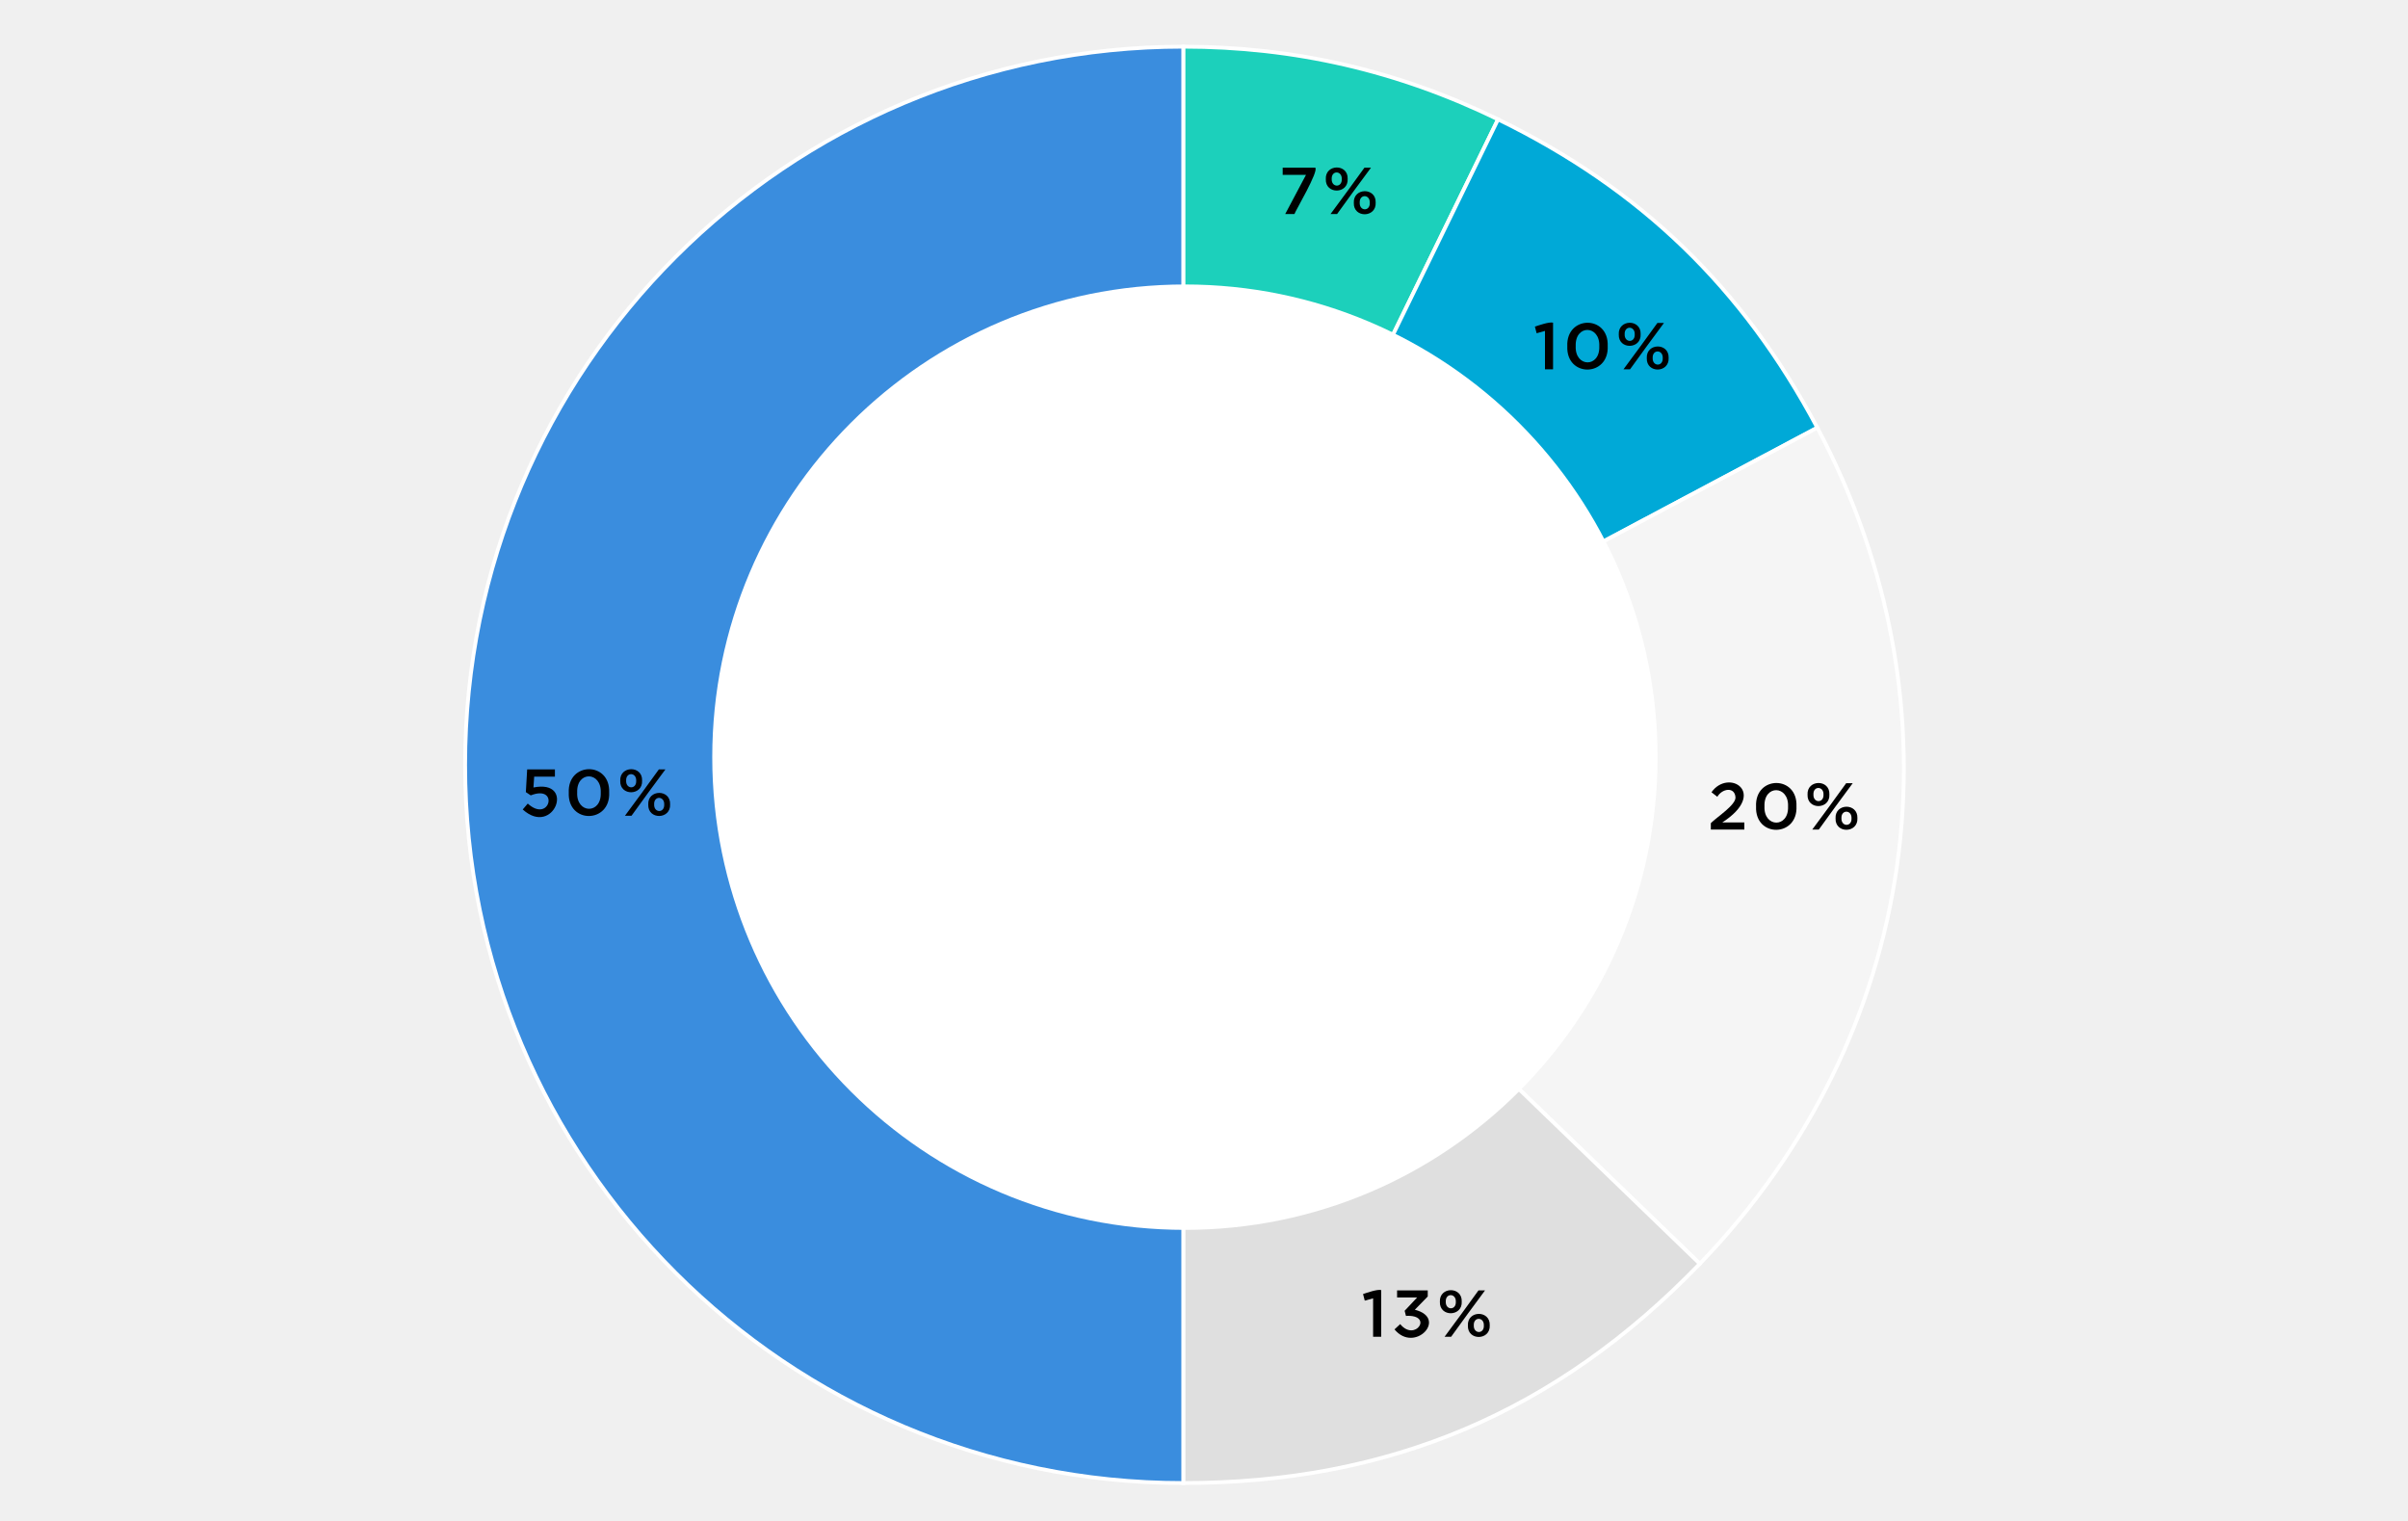
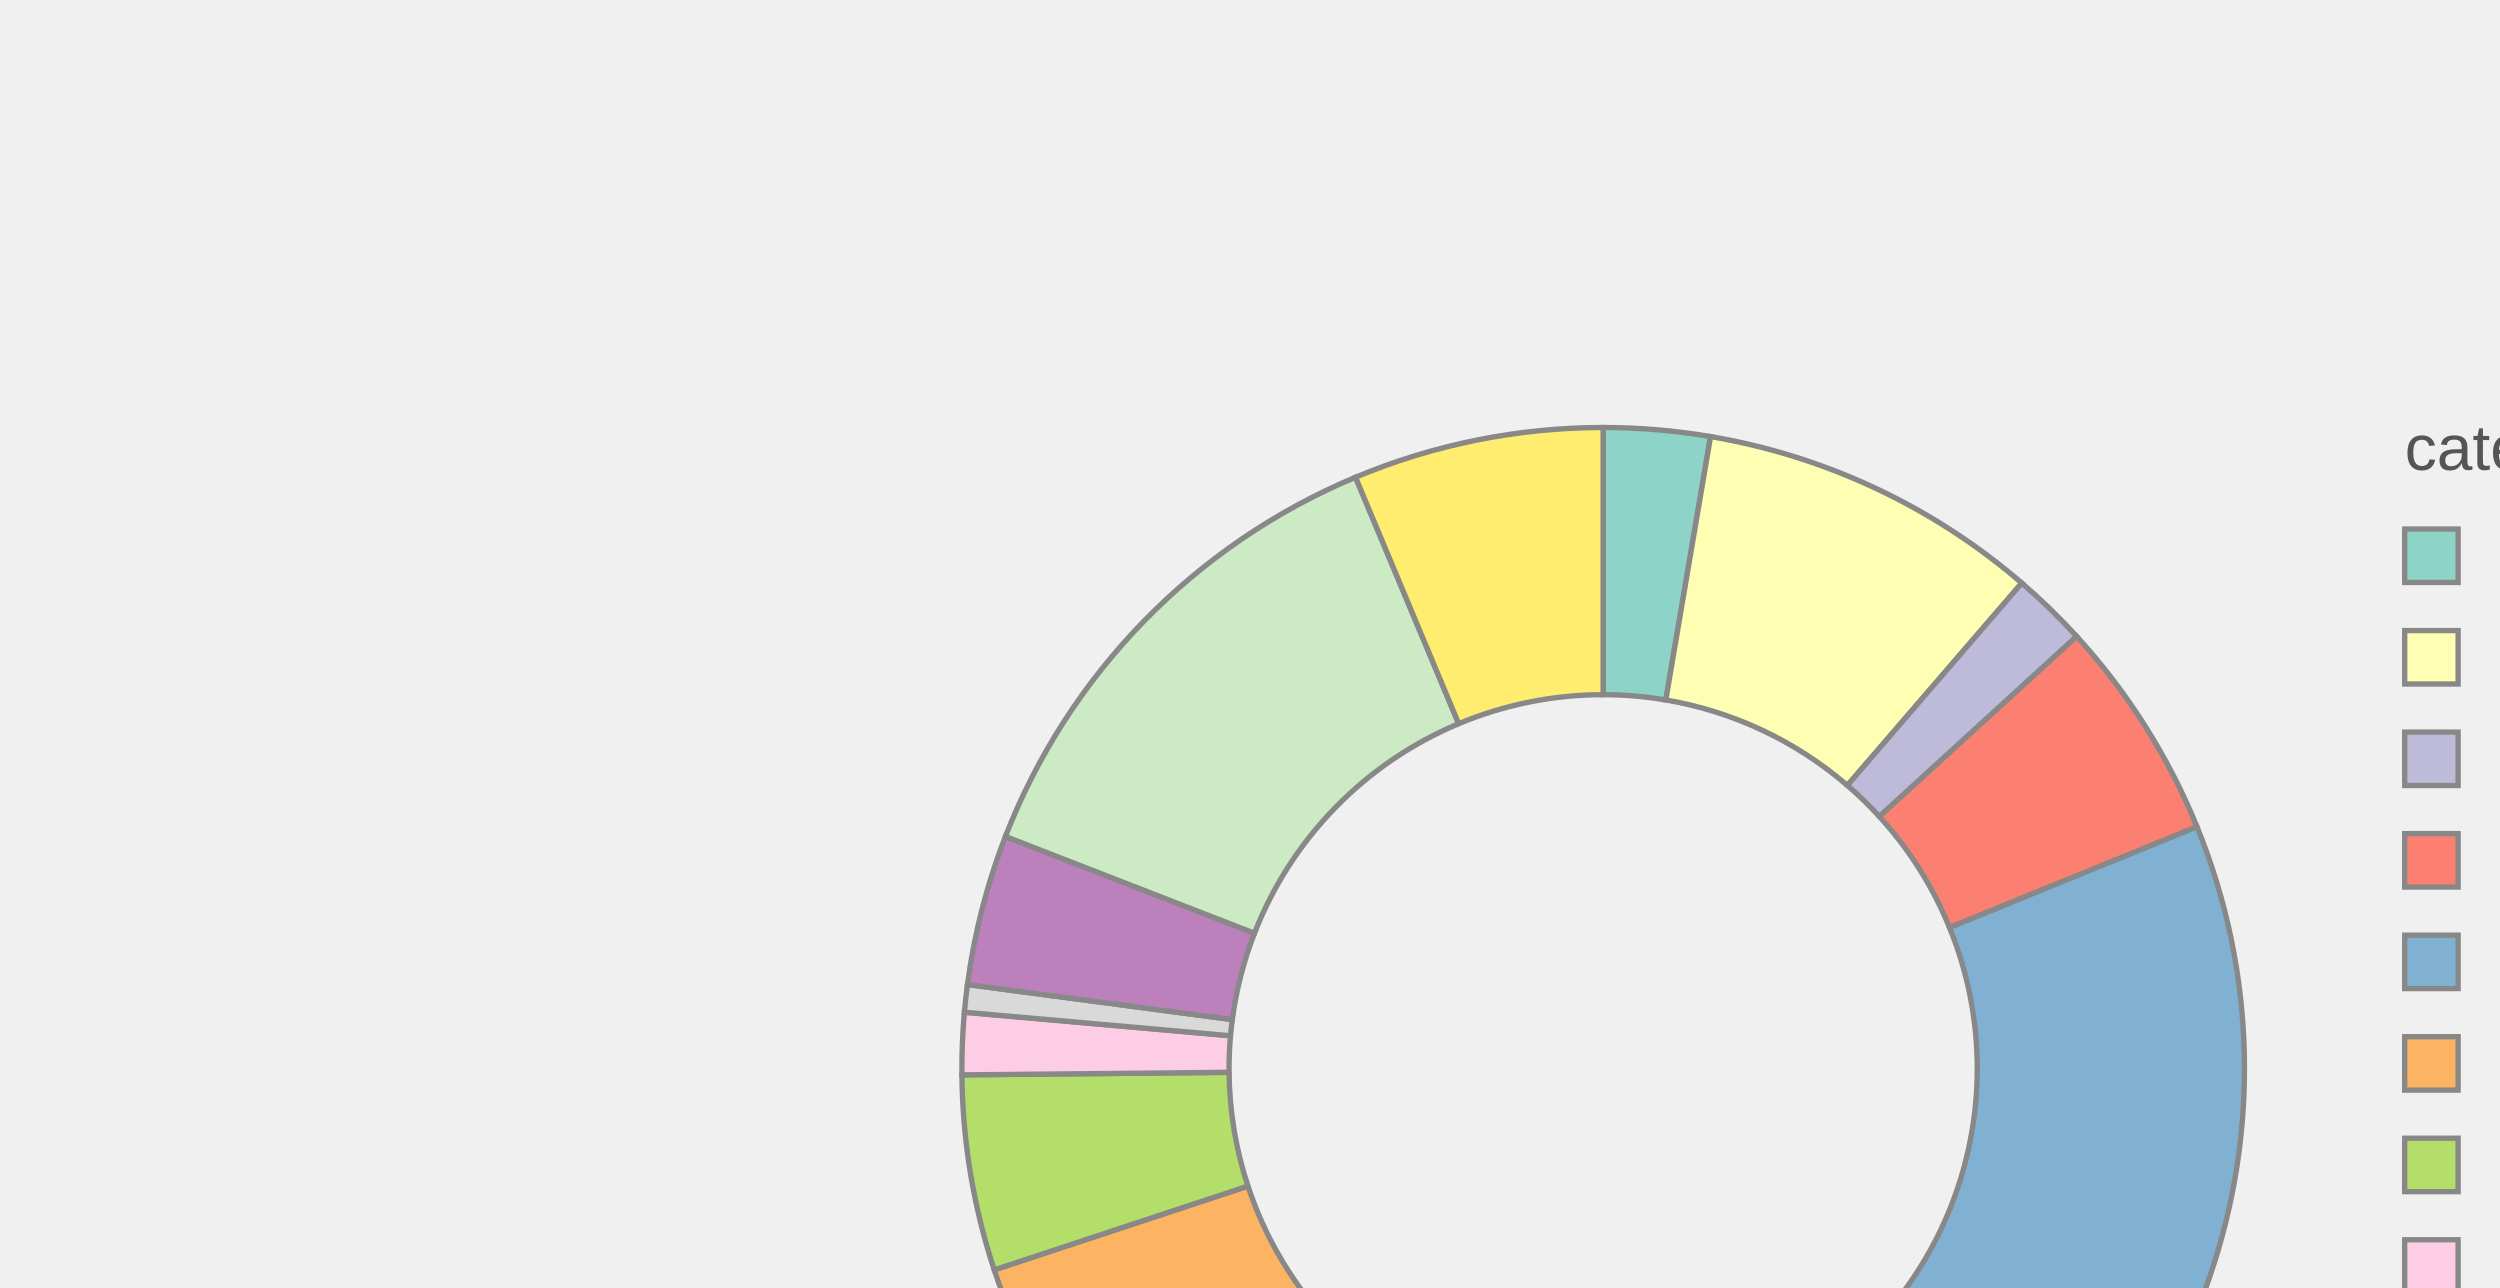
- <svg xmlns="http://www.w3.org/2000/svg" version="1.1" id="GUIDE" x="0px" y="0px" width="820px" height="517.673px" viewBox="0 0 820 517.673" style="enable-background:new 0 0 820 517.673;" xml:space="preserve">
-   <style type="text/css">
- 	.st0{fill:#1CD0BB;stroke:#FFFFFF;stroke-width:1.3;stroke-miterlimit:10;}
- 	.st1{fill:#00A9D7;stroke:#FFFFFF;stroke-width:1.3;stroke-miterlimit:10;}
- 	.st2{fill:#F5F5F5;stroke:#FFFFFF;stroke-width:1.3;stroke-miterlimit:10;}
- 	.st3{fill:#DFDFDF;stroke:#FFFFFF;stroke-width:1.3;stroke-miterlimit:10;}
- 	.st4{fill:#3A8DDE;stroke:#FFFFFF;stroke-width:1.3;stroke-miterlimit:10;}
- 	.st5{fill:#FFFFFF;}
- </style>
-   <g>
-     <g>
-       <g>
-         <g>
-           <path class="st0" d="M402.933,260.439L510.135,40.642c-33.989-16.578-69.385-24.75-107.202-24.75V260.439z" />
-         </g>
-       </g>
-       <g>
-         <g>
-           <path class="st1" d="M402.933,260.439l215.921-114.807c-25.363-47.7-60.163-81.307-108.719-104.989L402.933,260.439z" />
-         </g>
-       </g>
-       <g>
-         <g>
-           <path class="st2" d="M402.933,260.439l175.912,169.876c75.056-77.723,90.735-189.283,40.01-284.683L402.933,260.439z" />
-         </g>
-       </g>
-       <g>
-         <g>
-           <path class="st3" d="M402.933,260.439v244.546c70.231,0,127.125-24.15,175.912-74.67L402.933,260.439z" />
-         </g>
-       </g>
-       <g>
-         <g>
-           <path class="st4" d="M402.933,260.439V15.893c-135.059,0-244.546,109.487-244.546,244.546s109.487,244.546,244.546,244.546l0,0      V260.439z" />
-         </g>
-       </g>
+ <svg style="display:block;background:#fff">
+   <g class="collection214">
+     <path class="ring0" d="m311.729 130.99 8.377-49.294A120 120 9.646 0 0 300 80v50a70 70 9.646 0 1 11.729.99" style="fill:#8dd3c7;stroke:#888;stroke-width:1;opacity:1;stroke-dasharray:none" />
+     <g />
+     <path class="ring0" d="m345.703 146.979 32.645-37.872a120 120 31.115 0 0-58.242-27.41l-8.377 49.293a70 70 31.115 0 1 33.974 15.989" style="fill:#ffffb3;stroke:#888;stroke-width:1;opacity:1;stroke-dasharray:none" />
+     <g />
+     <path class="ring0" d="m351.697 152.804 36.926-33.711a120 120 6.845 0 0-10.275-9.986l-32.645 37.872a70 70 6.845 0 1 5.994 5.825" style="fill:#bebada;stroke:#888;stroke-width:1;opacity:1;stroke-dasharray:none" />
+     <g />
+     <path class="ring0" d="m364.825 173.586 46.304-18.868a120 120 20.225 0 0-22.506-35.625l-36.926 33.711a70 70 20.225 0 1 13.128 20.782" style="fill:#fb8072;stroke:#888;stroke-width:1;opacity:1;stroke-dasharray:none" />
+     <g />
+     <path class="ring0" d="m244.75 242.983-39.463 30.702A120 120 164.287 0 0 411.13 154.718l-46.304 18.868a70 70 164.287 0 1-120.074 69.397" style="fill:#80b1d3;stroke:#888;stroke-width:1;opacity:1;stroke-dasharray:none" />
+     <g />
+     <path class="ring0" d="m233.533 221.956-47.477 15.683a120 120 19.602 0 0 19.231 36.046l39.464-30.702a70 70 19.602 0 1-11.218-21.027" style="fill:#fdb462;stroke:#888;stroke-width:1;opacity:1;stroke-dasharray:none" />
+     <g />
+     <path class="ring0" d="m230.003 200.665-49.998.475a120 120 17.736 0 0 6.05 36.5l47.478-15.684a70 70 17.736 0 1-3.53-21.29" style="fill:#b3de69;stroke:#888;stroke-width:1;opacity:1;stroke-dasharray:none" />
+     <g />
+     <path class="ring0" d="m230.272 193.83-49.805-4.406a120 120 5.6 0 0-.462 11.716l49.998-.475a70 70 5.6 0 1 .27-6.834" style="fill:#fccde5;stroke:#888;stroke-width:1;opacity:1;stroke-dasharray:none" />
+     <g />
+     <path class="ring0" d="m230.606 190.808-49.567-6.565a120 120 2.49 0 0-.572 5.181l49.805 4.407a70 70 2.49 0 1 .334-3.023" style="fill:#d9d9d9;stroke:#888;stroke-width:1;opacity:1;stroke-dasharray:none" />
+     <g />
+     <path class="ring0" d="m234.753 174.645-46.605-18.11a120 120 13.69 0 0-7.109 27.708l49.567 6.565a70 70 13.69 0 1 4.147-16.163" style="fill:#bc80bd;stroke:#888;stroke-width:1;opacity:1;stroke-dasharray:none" />
+     <g />
+     <path class="ring0" d="m272.97 135.429-19.306-46.122a120 120 46.05 0 0-65.516 67.228l46.605 18.11a70 70 46.05 0 1 38.218-39.216" style="fill:#ccebc5;stroke:#888;stroke-width:1;opacity:1;stroke-dasharray:none" />
+     <g />
+     <path class="ring0" d="M300 130V80a120 120 22.714 0 0-46.336 9.307l19.307 46.122A70 70 22.714 0 1 300 130" style="fill:#ffed6f;stroke:#888;stroke-width:1;opacity:1;stroke-dasharray:none" />
+     <g />
+   </g>
+   <text alignment-baseline="text-before-edge" dominant-baseline="text-before-edge" x="450" y="80" style="fill:#555;font-size:12px;font-family:Arial,sans-serif;font-weight:400">category</text>
+   <g class="collection215">
+     <g class="glyph62">
+       <path class="rect4147" style="fill:#8dd3c7;stroke:#888;stroke-width:1;opacity:1;stroke-dasharray:none" d="M450 99h10v10h-10z" />
+       <g />
+       <text class="pointText484" alignment-baseline="text-before-edge" dominant-baseline="text-before-edge" x="470" y="97" style="fill:#555;font-size:12px;font-family:Arial,sans-serif;font-weight:400">Care for household members</text>
    </g>
-     <g>
-       <g>
- 		</g>
-       <g>
- 		</g>
-       <g>
- 		</g>
-       <g>
- 		</g>
-       <g>
- 		</g>
+     <g class="glyph62">
+       <path class="rect4147" style="fill:#ffffb3;stroke:#888;stroke-width:1;opacity:1;stroke-dasharray:none" d="M450 118h10v10h-10z" />
+       <g />
+       <text class="pointText484" alignment-baseline="text-before-edge" dominant-baseline="text-before-edge" x="470" y="116" style="fill:#555;font-size:12px;font-family:Arial,sans-serif;font-weight:400">Housework</text>
+     </g>
+     <g class="glyph62">
+       <path class="rect4147" style="fill:#bebada;stroke:#888;stroke-width:1;opacity:1;stroke-dasharray:none" d="M450 137h10v10h-10z" />
+       <g />
+       <text class="pointText484" alignment-baseline="text-before-edge" dominant-baseline="text-before-edge" x="470" y="135" style="fill:#555;font-size:12px;font-family:Arial,sans-serif;font-weight:400">Shopping</text>
+     </g>
+     <g class="glyph62">
+       <path class="rect4147" style="fill:#fb8072;stroke:#888;stroke-width:1;opacity:1;stroke-dasharray:none" d="M450 156h10v10h-10z" />
+       <g />
+       <text class="pointText484" alignment-baseline="text-before-edge" dominant-baseline="text-before-edge" x="470" y="154" style="fill:#555;font-size:12px;font-family:Arial,sans-serif;font-weight:400">Other unpaid work &amp; volunteering</text>
+     </g>
+     <g class="glyph62">
+       <path class="rect4147" style="fill:#80b1d3;stroke:#888;stroke-width:1;opacity:1;stroke-dasharray:none" d="M450 175h10v10h-10z" />
+       <g />
+       <text class="pointText484" alignment-baseline="text-before-edge" dominant-baseline="text-before-edge" x="470" y="173" style="fill:#555;font-size:12px;font-family:Arial,sans-serif;font-weight:400">Sleep</text>
+     </g>
+     <g class="glyph62">
+       <path class="rect4147" style="fill:#fdb462;stroke:#888;stroke-width:1;opacity:1;stroke-dasharray:none" d="M450 194h10v10h-10z" />
+       <g />
+       <text class="pointText484" alignment-baseline="text-before-edge" dominant-baseline="text-before-edge" x="470" y="192" style="fill:#555;font-size:12px;font-family:Arial,sans-serif;font-weight:400">Eating and drinking</text>
+     </g>
+     <g class="glyph62">
+       <path class="rect4147" style="fill:#b3de69;stroke:#888;stroke-width:1;opacity:1;stroke-dasharray:none" d="M450 213h10v10h-10z" />
+       <g />
+       <text class="pointText484" alignment-baseline="text-before-edge" dominant-baseline="text-before-edge" x="470" y="211" style="fill:#555;font-size:12px;font-family:Arial,sans-serif;font-weight:400">Personal care</text>
+     </g>
+     <g class="glyph62">
+       <path class="rect4147" style="fill:#fccde5;stroke:#888;stroke-width:1;opacity:1;stroke-dasharray:none" d="M450 232h10v10h-10z" />
+       <g />
+       <text class="pointText484" alignment-baseline="text-before-edge" dominant-baseline="text-before-edge" x="470" y="230" style="fill:#555;font-size:12px;font-family:Arial,sans-serif;font-weight:400">Sports</text>
+     </g>
+     <g class="glyph62">
+       <path class="rect4147" style="fill:#d9d9d9;stroke:#888;stroke-width:1;opacity:1;stroke-dasharray:none" d="M450 251h10v10h-10z" />
+       <g />
+       <text class="pointText484" alignment-baseline="text-before-edge" dominant-baseline="text-before-edge" x="470" y="249" style="fill:#555;font-size:12px;font-family:Arial,sans-serif;font-weight:400">Attending events</text>
+     </g>
+     <g class="glyph62">
+       <path class="rect4147" style="fill:#bc80bd;stroke:#888;stroke-width:1;opacity:1;stroke-dasharray:none" d="M450 270h10v10h-10z" />
+       <g />
+       <text class="pointText484" alignment-baseline="text-before-edge" dominant-baseline="text-before-edge" x="470" y="268" style="fill:#555;font-size:12px;font-family:Arial,sans-serif;font-weight:400">Seeing friends</text>
+     </g>
+     <g class="glyph62">
+       <path class="rect4147" style="fill:#ccebc5;stroke:#888;stroke-width:1;opacity:1;stroke-dasharray:none" d="M450 289h10v10h-10z" />
+       <g />
+       <text class="pointText484" alignment-baseline="text-before-edge" dominant-baseline="text-before-edge" x="470" y="287" style="fill:#555;font-size:12px;font-family:Arial,sans-serif;font-weight:400">TV and Radio</text>
+     </g>
+     <g class="glyph62">
+       <path class="rect4147" style="fill:#ffed6f;stroke:#888;stroke-width:1;opacity:1;stroke-dasharray:none" d="M450 308h10v10h-10z" />
+       <g />
+       <text class="pointText484" alignment-baseline="text-before-edge" dominant-baseline="text-before-edge" x="470" y="306" style="fill:#555;font-size:12px;font-family:Arial,sans-serif;font-weight:400">Other leisure activities</text>
    </g>
  </g>
-   <g>
-     <path d="M178.006,275.633l1.714-2.007c7.544,6.858,10.77-6.615,1.016-2.797l-1.669-1.105l0.45-7.735h9.45v2.458h-7.06l-0.248,3.699   C196.172,265.231,188.558,285.162,178.006,275.633z" />
-     <path d="M193.684,269.928c-0.483-10.588,14.173-10.75,13.757-0.09C207.926,280.428,193.251,280.585,193.684,269.928z    M204.576,269.928c0.312-7.311-8.298-7.513-8.028-0.09C196.218,277.17,204.86,277.317,204.576,269.928z" />
-     <path d="M211.212,265.89c-0.272-5.236,7.652-5.333,7.441-0.09C218.937,271.014,211.018,271.147,211.212,265.89z M224.359,261.989   h2.232c-2.912,3.9-8.74,11.848-11.547,15.787h-2.232C215.723,273.873,221.547,265.928,224.359,261.989z M213.219,265.8   c-0.143,2.994,3.549,3.074,3.428,0.09C216.786,262.913,213.098,262.808,213.219,265.8z M220.751,273.964   c-0.27-5.232,7.635-5.335,7.442-0.089C228.46,279.091,220.559,279.217,220.751,273.964z M226.187,273.964   c0.14-2.977-3.549-3.083-3.428-0.09C222.616,276.868,226.308,276.948,226.187,273.964z" />
-   </g>
-   <g>
-     <path d="M467.585,442.093l-2.841,0.79l-0.586-2.255c1.284-0.425,4.829-1.689,6.179-1.353v15.899h-2.751V442.093z" />
-     <path d="M474.872,452.67l1.939-1.804c5.101,6.259,11.507-3.333,1.962-2.796l-0.451-1.737l4.262-4.533h-6.833v-2.413h10.442v2.075   l-4.397,4.511C493.185,448.849,481.732,460.986,474.872,452.67z" />
-     <path d="M490.325,443.288c-0.272-5.236,7.652-5.333,7.441-0.09C498.05,448.412,490.131,448.545,490.325,443.288z M503.472,439.387   h2.232c-2.912,3.9-8.74,11.848-11.547,15.787h-2.232C494.836,451.271,500.66,443.326,503.472,439.387z M492.331,443.198   c-0.143,2.994,3.549,3.074,3.428,0.09C495.899,440.311,492.211,440.206,492.331,443.198z M499.864,451.362   c-0.27-5.232,7.635-5.335,7.442-0.089C507.573,456.489,499.672,456.615,499.864,451.362z M505.299,451.362   c0.14-2.977-3.549-3.083-3.428-0.09C501.729,454.266,505.421,454.346,505.299,451.362z" />
-   </g>
-   <g>
-     <path d="M582.59,280.293c1.895-1.965,8.708-6.267,8.39-8.886c-0.307-3.597-4.563-2.912-6.179-0.091l-1.985-1.556   c5.845-8.244,19.343,0.202,3.676,10.284h7.51v2.436H582.59V280.293z" />
-     <path d="M597.997,274.632c-0.483-10.587,14.172-10.75,13.757-0.09C612.24,285.133,597.564,285.29,597.997,274.632z    M608.891,274.632c0.312-7.312-8.298-7.513-8.029-0.09C600.532,281.874,609.174,282.022,608.891,274.632z" />
-     <path d="M615.524,270.595c-0.272-5.236,7.653-5.333,7.442-0.09C623.251,275.72,615.331,275.851,615.524,270.595z M628.673,266.694   h2.232c-2.912,3.9-8.74,11.848-11.547,15.787h-2.232C620.036,278.578,625.861,270.633,628.673,266.694z M617.532,270.505   c-0.143,2.994,3.549,3.074,3.428,0.09C621.1,267.618,617.411,267.513,617.532,270.505z M625.064,278.669   c-0.27-5.232,7.635-5.335,7.442-0.089C632.773,283.796,624.872,283.922,625.064,278.669z M630.5,278.669   c0.14-2.978-3.549-3.082-3.429-0.09C626.93,281.573,630.621,281.653,630.5,278.669z" />
-   </g>
-   <g>
-     <path d="M526.112,112.683l-2.841,0.79l-0.586-2.255c1.284-0.425,4.829-1.689,6.179-1.353v15.899h-2.751V112.683z" />
-     <path d="M533.715,117.915c-0.483-10.587,14.172-10.75,13.757-0.09C547.957,128.416,533.282,128.572,533.715,117.915z    M544.608,117.915c0.312-7.312-8.298-7.513-8.028-0.09C536.25,125.157,544.892,125.305,544.608,117.915z" />
-     <path d="M551.243,113.878c-0.272-5.236,7.652-5.333,7.441-0.09C558.968,119.002,551.049,119.135,551.243,113.878z M564.39,109.977   h2.232c-2.912,3.9-8.74,11.848-11.547,15.787h-2.232C555.753,121.861,561.578,113.916,564.39,109.977z M553.249,113.788   c-0.143,2.994,3.549,3.074,3.428,0.09C556.817,110.901,553.129,110.796,553.249,113.788z M560.782,121.952   c-0.27-5.232,7.635-5.335,7.442-0.089C568.49,127.079,560.59,127.205,560.782,121.952z M566.217,121.952   c0.14-2.977-3.549-3.083-3.428-0.09C562.647,124.856,566.338,124.936,566.217,121.952z" />
-   </g>
-   <g>
-     <path d="M444.733,59.538h-7.938v-2.436h11.096c1.219,1.236-6.662,14.508-7.104,15.787h-3.135L444.733,59.538z" />
-     <path d="M451.48,61.004c-0.272-5.236,7.653-5.333,7.442-0.09C459.206,66.128,451.286,66.261,451.48,61.004z M464.628,57.103h2.232   c-2.913,3.899-8.741,11.847-11.547,15.787h-2.233C455.991,68.987,461.816,61.041,464.628,57.103z M453.487,60.914   c-0.143,2.994,3.549,3.074,3.428,0.09C457.054,58.027,453.367,57.922,453.487,60.914z M461.02,69.078   c-0.27-5.233,7.635-5.334,7.442-0.089C468.728,74.204,460.828,74.332,461.02,69.078z M466.454,69.078   c0.139-2.977-3.548-3.083-3.428-0.09C462.884,71.982,466.576,72.061,466.454,69.078z" />
-   </g>
-   <circle class="st5" cx="403.503" cy="257.823" r="160.959" />
</svg>
